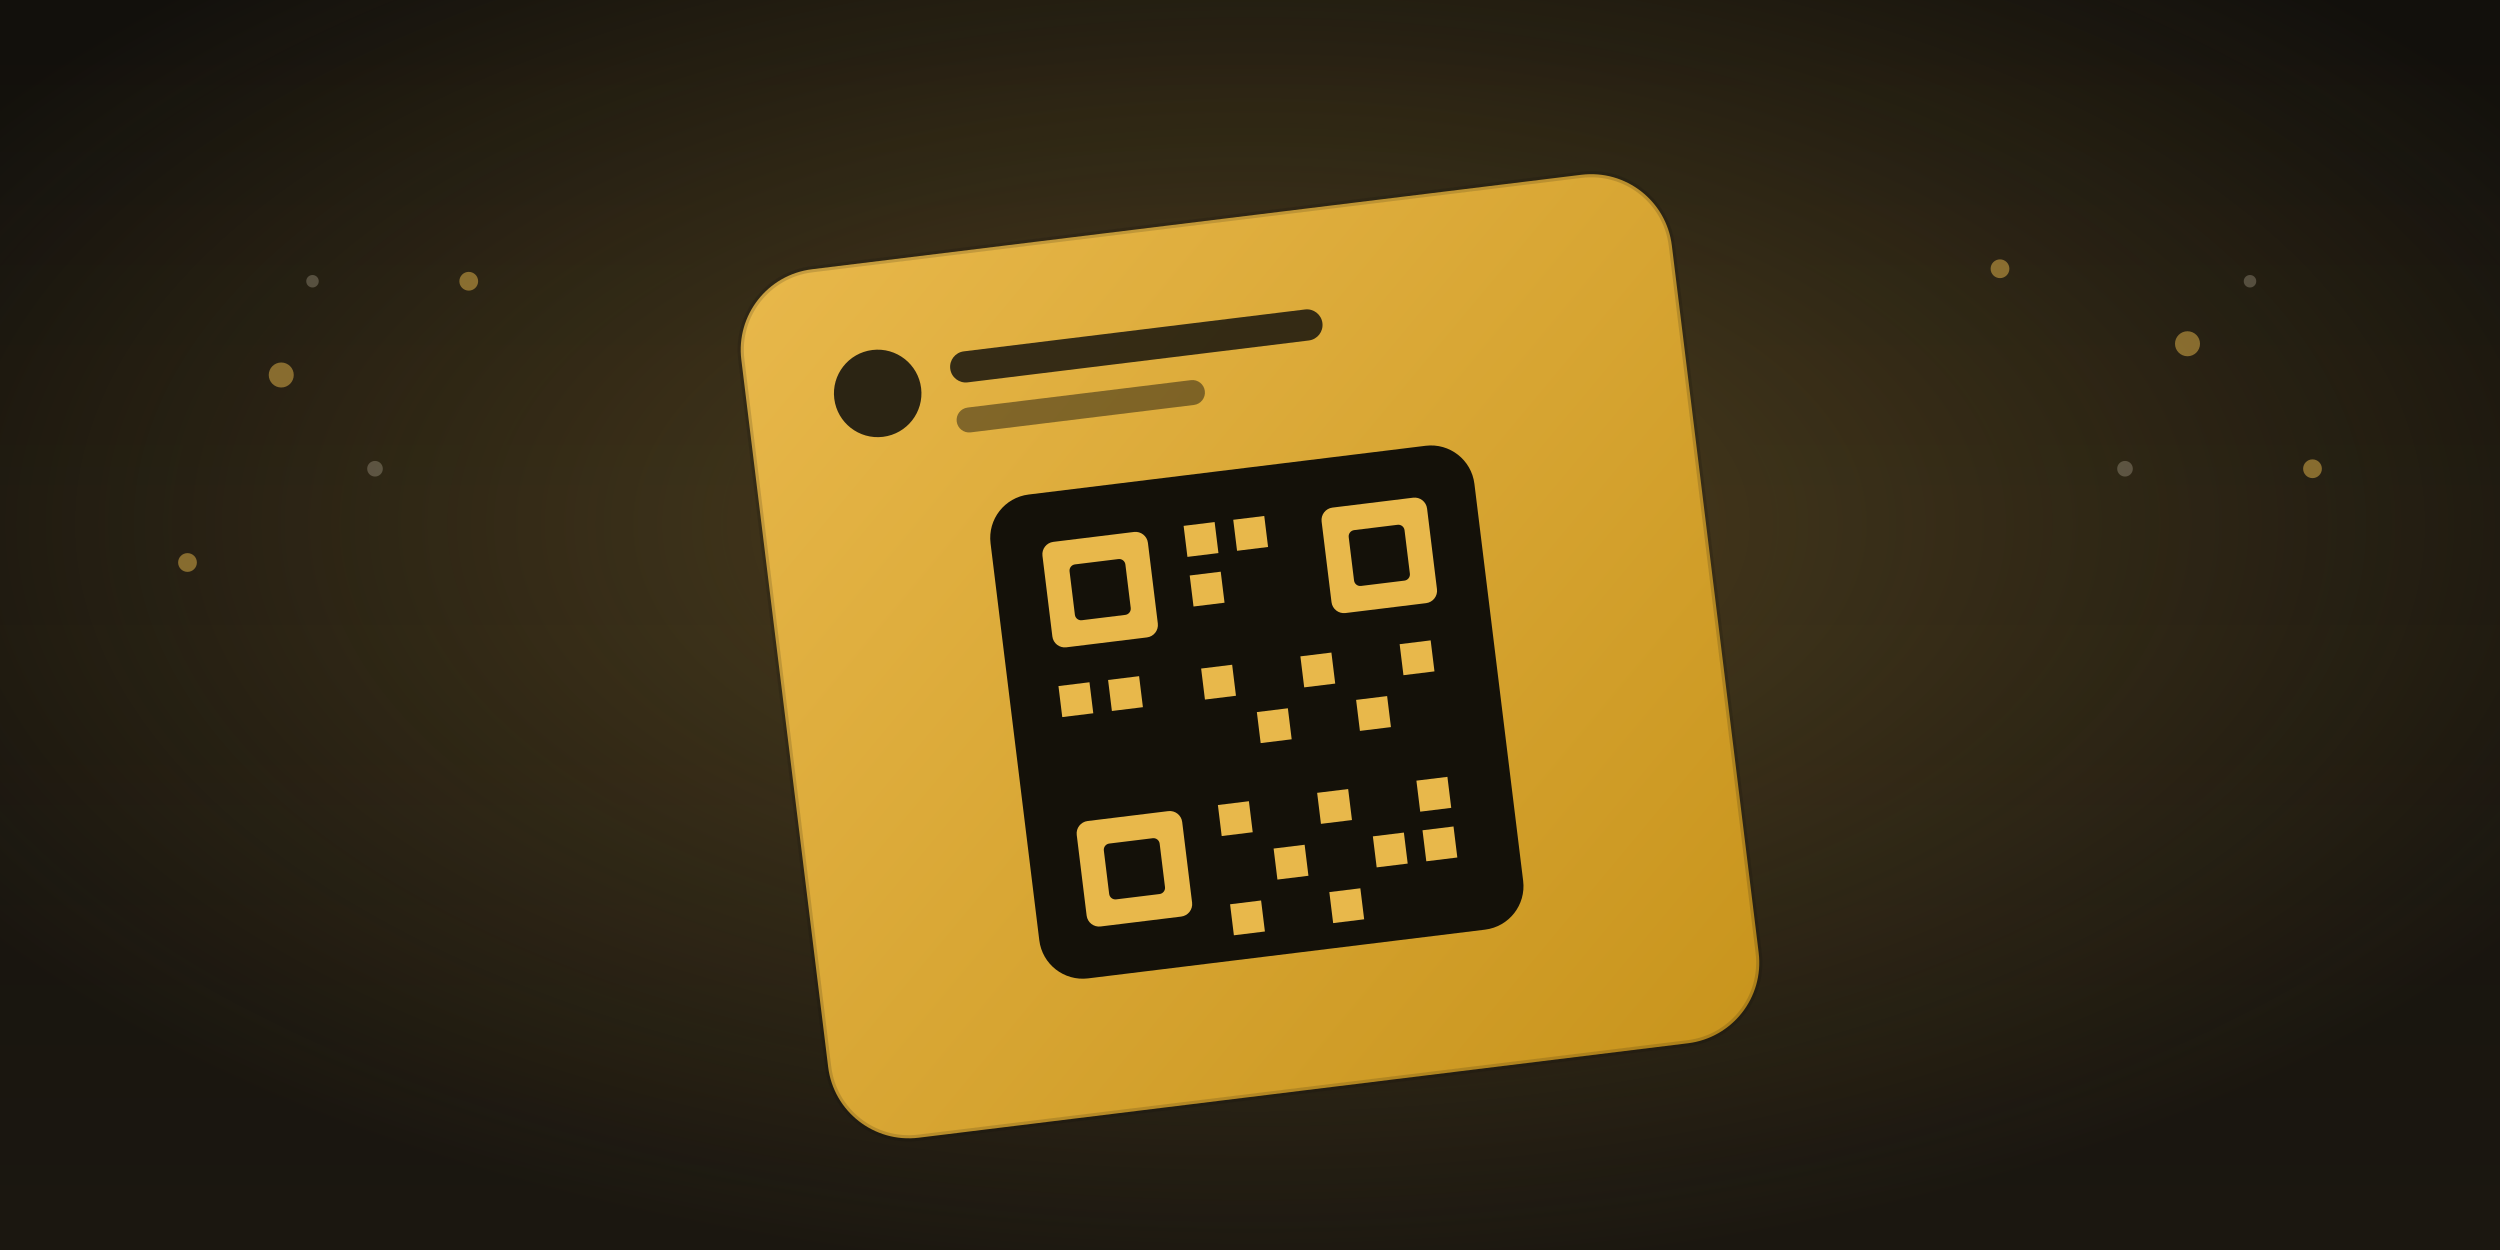
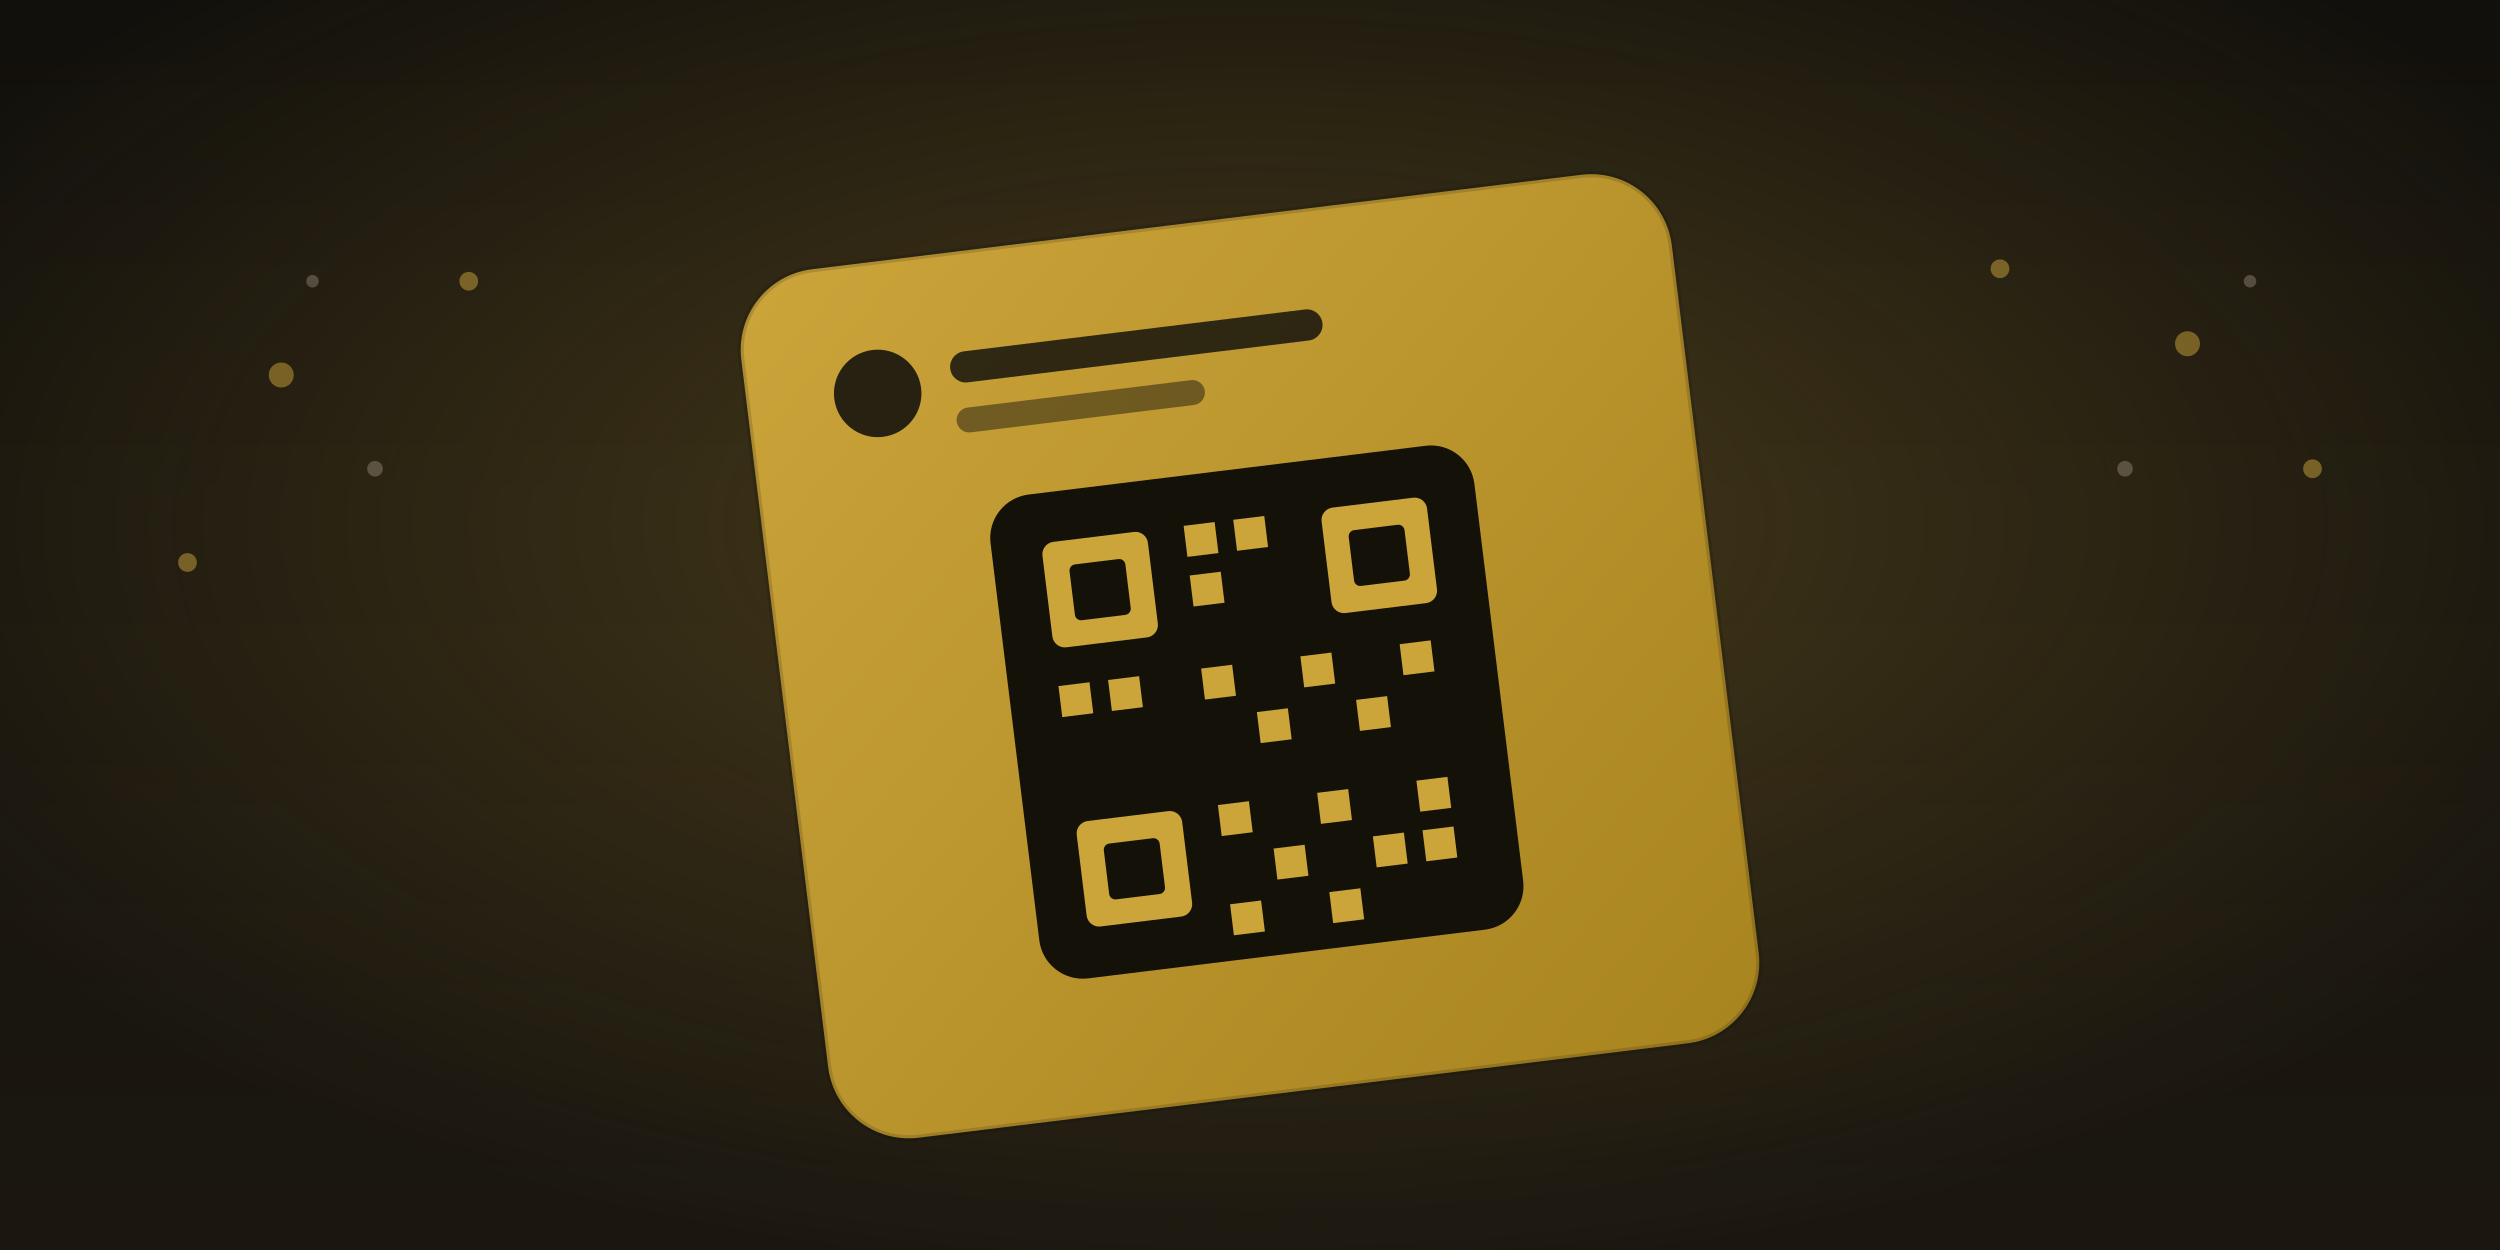
<svg xmlns="http://www.w3.org/2000/svg" viewBox="0 0 800 400" role="img" aria-label="A digital membership pass card with a QR code, held up at an event">
  <defs>
    <linearGradient id="psky" x1="0" y1="0" x2="0" y2="1">
      <stop offset="0" stop-color="#12100C" />
      <stop offset="1" stop-color="#1B1710" />
    </linearGradient>
    <linearGradient id="pcard" x1="0" y1="0" x2="1" y2="1">
-       <stop offset="0" stop-color="#E8B84B" />
-       <stop offset="1" stop-color="#C8941C" />
+       <stop offset="0" stop-color="#CBA43A" />
+       <stop offset="1" stop-color="#A8841F" />
    </linearGradient>
    <radialGradient id="pglow" cx="50%" cy="42%" r="60%">
-       <stop offset="0" stop-color="#E8B84B" stop-opacity="0.28" />
-       <stop offset="1" stop-color="#E8B84B" stop-opacity="0" />
+       <stop offset="0" stop-color="#CBA43A" stop-opacity="0.28" />
+       <stop offset="1" stop-color="#CBA43A" stop-opacity="0" />
    </radialGradient>
  </defs>
  <rect width="800" height="400" fill="url(#psky)" />
  <rect width="800" height="400" fill="url(#pglow)" />
-   <g fill="#E8B84B" opacity="0.5">
+   <g fill="#CBA43A" opacity="0.5">
    <circle cx="90" cy="120" r="4" />
    <circle cx="150" cy="90" r="3" />
    <circle cx="700" cy="110" r="4" />
    <circle cx="640" cy="86" r="3" />
    <circle cx="740" cy="150" r="3" />
    <circle cx="60" cy="180" r="3" />
  </g>
  <g fill="#EADFC8" opacity="0.25">
    <circle cx="120" cy="150" r="2.5" />
    <circle cx="680" cy="150" r="2.5" />
    <circle cx="100" cy="90" r="2" />
    <circle cx="720" cy="90" r="2" />
  </g>
  <g transform="rotate(-7 400 210)">
    <rect x="250" y="70" width="300" height="280" rx="26" fill="url(#pcard)" />
    <rect x="250" y="70" width="300" height="280" rx="26" fill="none" stroke="#0A0A0A" stroke-opacity="0.15" stroke-width="2" />
    <circle cx="292" cy="112" r="14" fill="#0A0A0A" opacity="0.85" />
    <rect x="316" y="102" width="120" height="10" rx="5" fill="#0A0A0A" opacity="0.8" />
    <rect x="316" y="120" width="80" height="8" rx="4" fill="#0A0A0A" opacity="0.45" />
    <rect x="322" y="150" width="156" height="156" rx="14" fill="#141109" />
-     <g fill="#E8B84B">
+     <g fill="#CBA43A">
      <rect x="338" y="166" width="34" height="34" rx="4" />
      <rect x="346" y="174" width="18" height="18" rx="2" fill="#141109" />
      <rect x="428" y="166" width="34" height="34" rx="4" />
      <rect x="436" y="174" width="18" height="18" rx="2" fill="#141109" />
      <rect x="338" y="256" width="34" height="34" rx="4" />
      <rect x="346" y="264" width="18" height="18" rx="2" fill="#141109" />
      <rect x="384" y="166" width="10" height="10" />
      <rect x="400" y="166" width="10" height="10" />
      <rect x="384" y="182" width="10" height="10" />
      <rect x="338" y="212" width="10" height="10" />
      <rect x="354" y="212" width="10" height="10" />
      <rect x="384" y="212" width="10" height="10" />
      <rect x="416" y="212" width="10" height="10" />
      <rect x="448" y="212" width="10" height="10" />
      <rect x="400" y="228" width="10" height="10" />
      <rect x="432" y="228" width="10" height="10" />
      <rect x="384" y="256" width="10" height="10" />
      <rect x="416" y="256" width="10" height="10" />
      <rect x="448" y="256" width="10" height="10" />
      <rect x="400" y="272" width="10" height="10" />
      <rect x="432" y="272" width="10" height="10" />
      <rect x="448" y="272" width="10" height="10" />
      <rect x="384" y="288" width="10" height="10" />
      <rect x="416" y="288" width="10" height="10" />
    </g>
  </g>
</svg>
